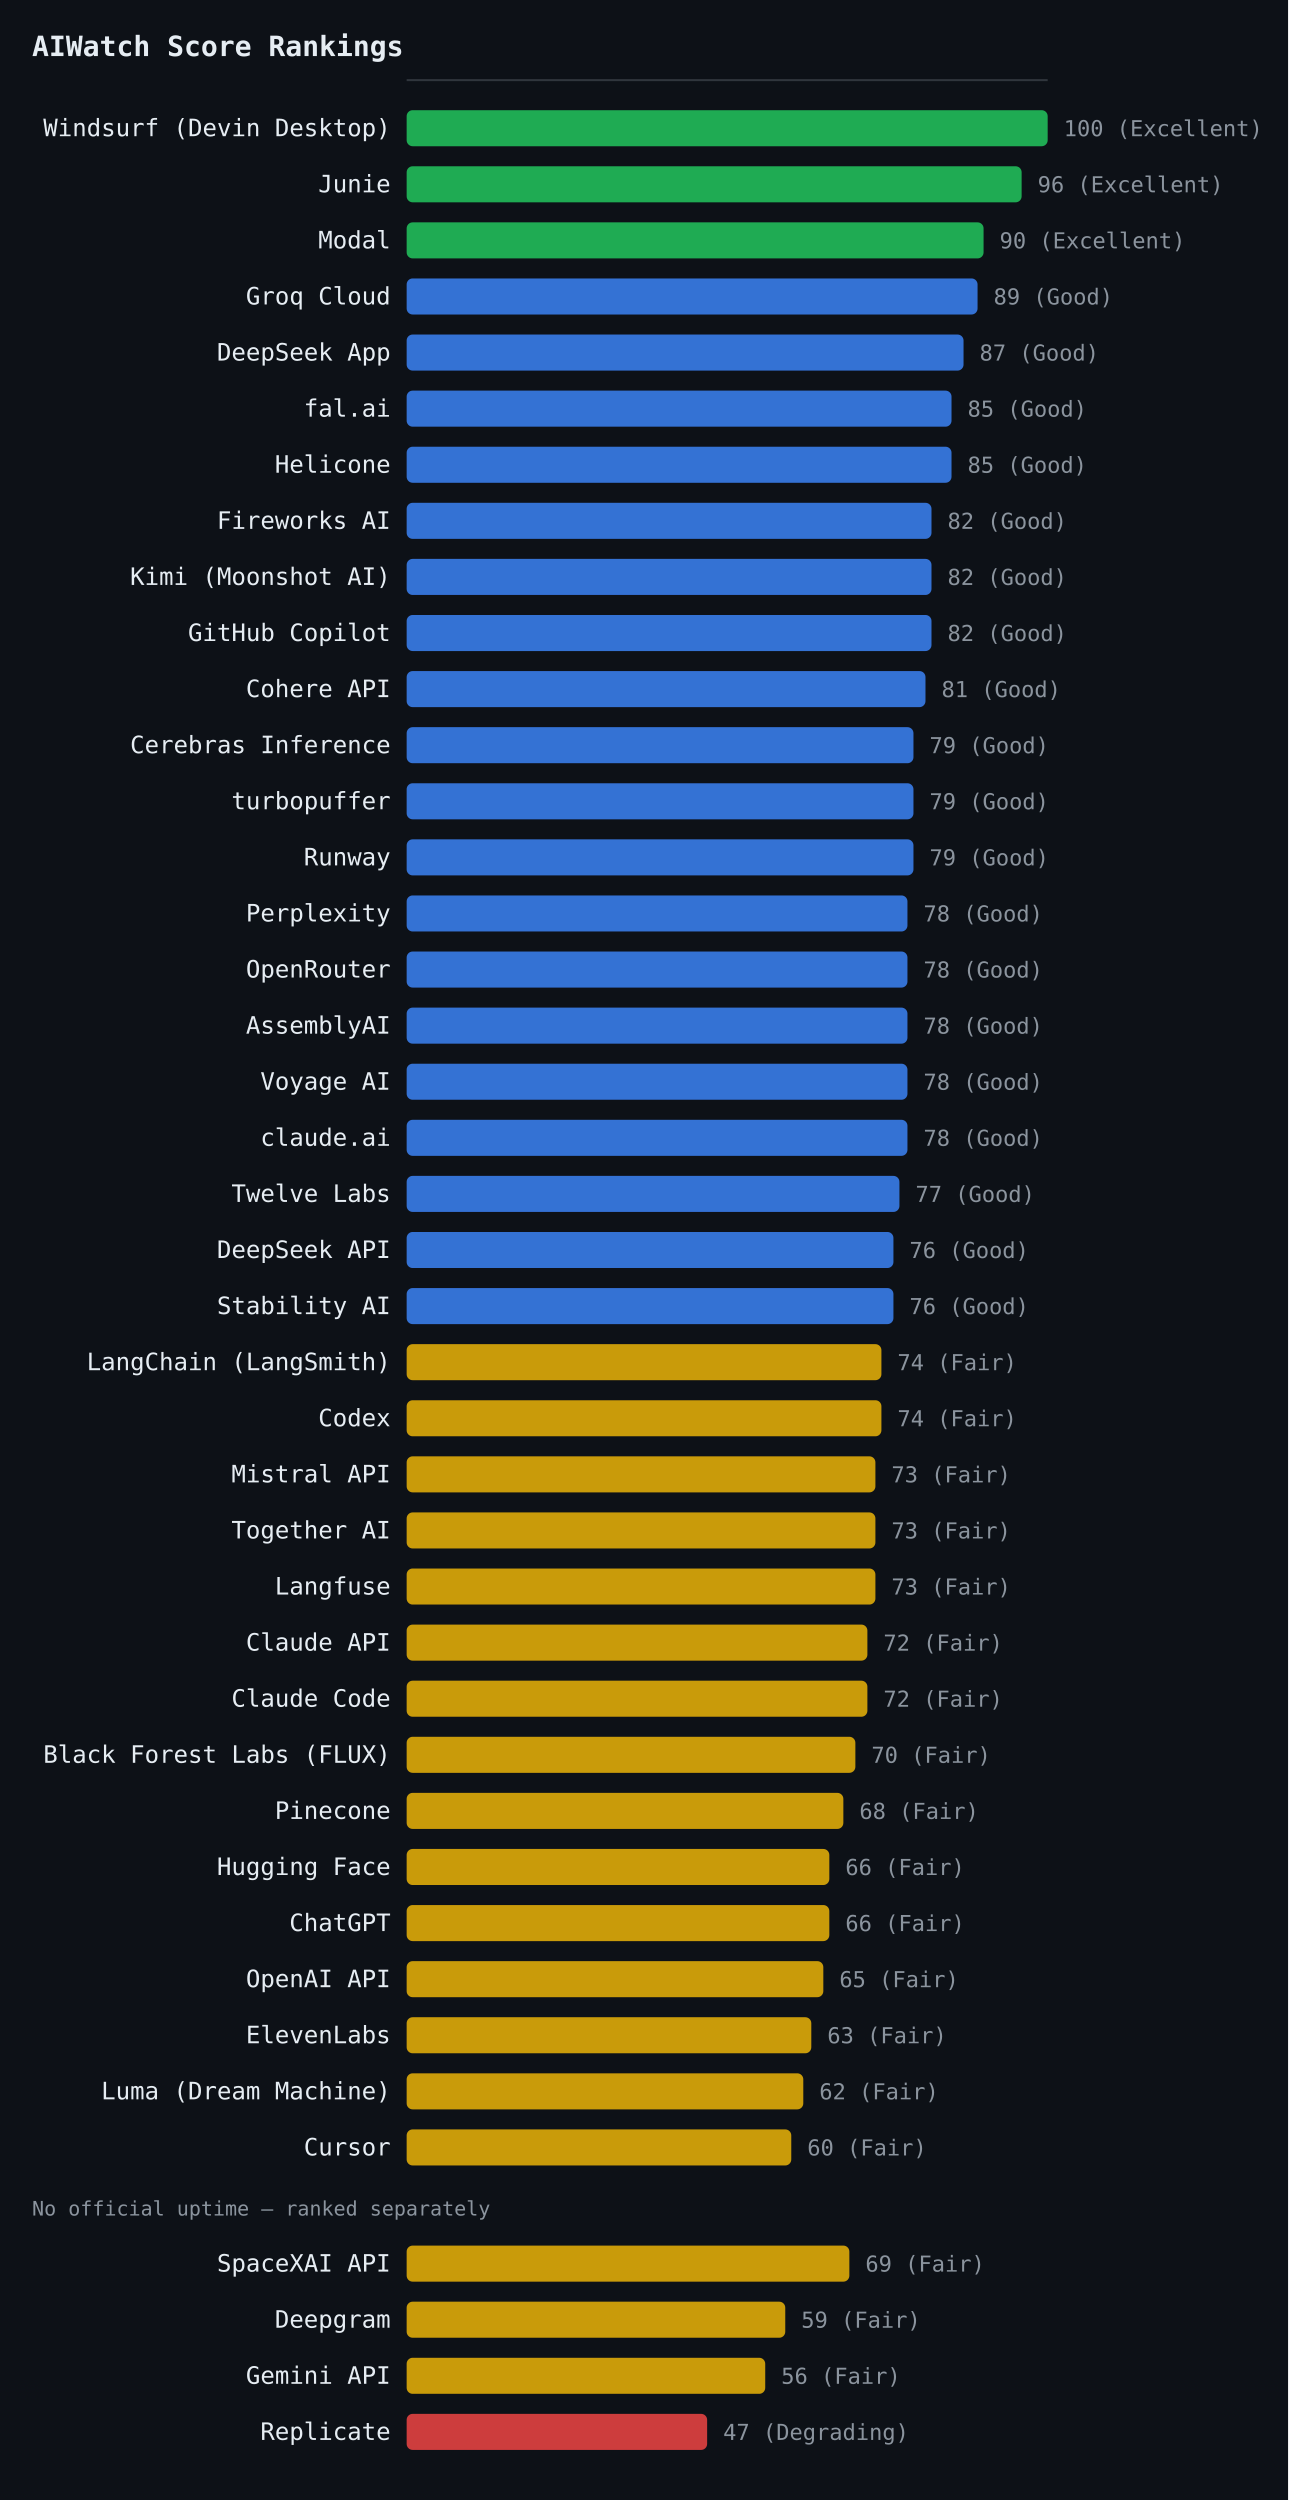
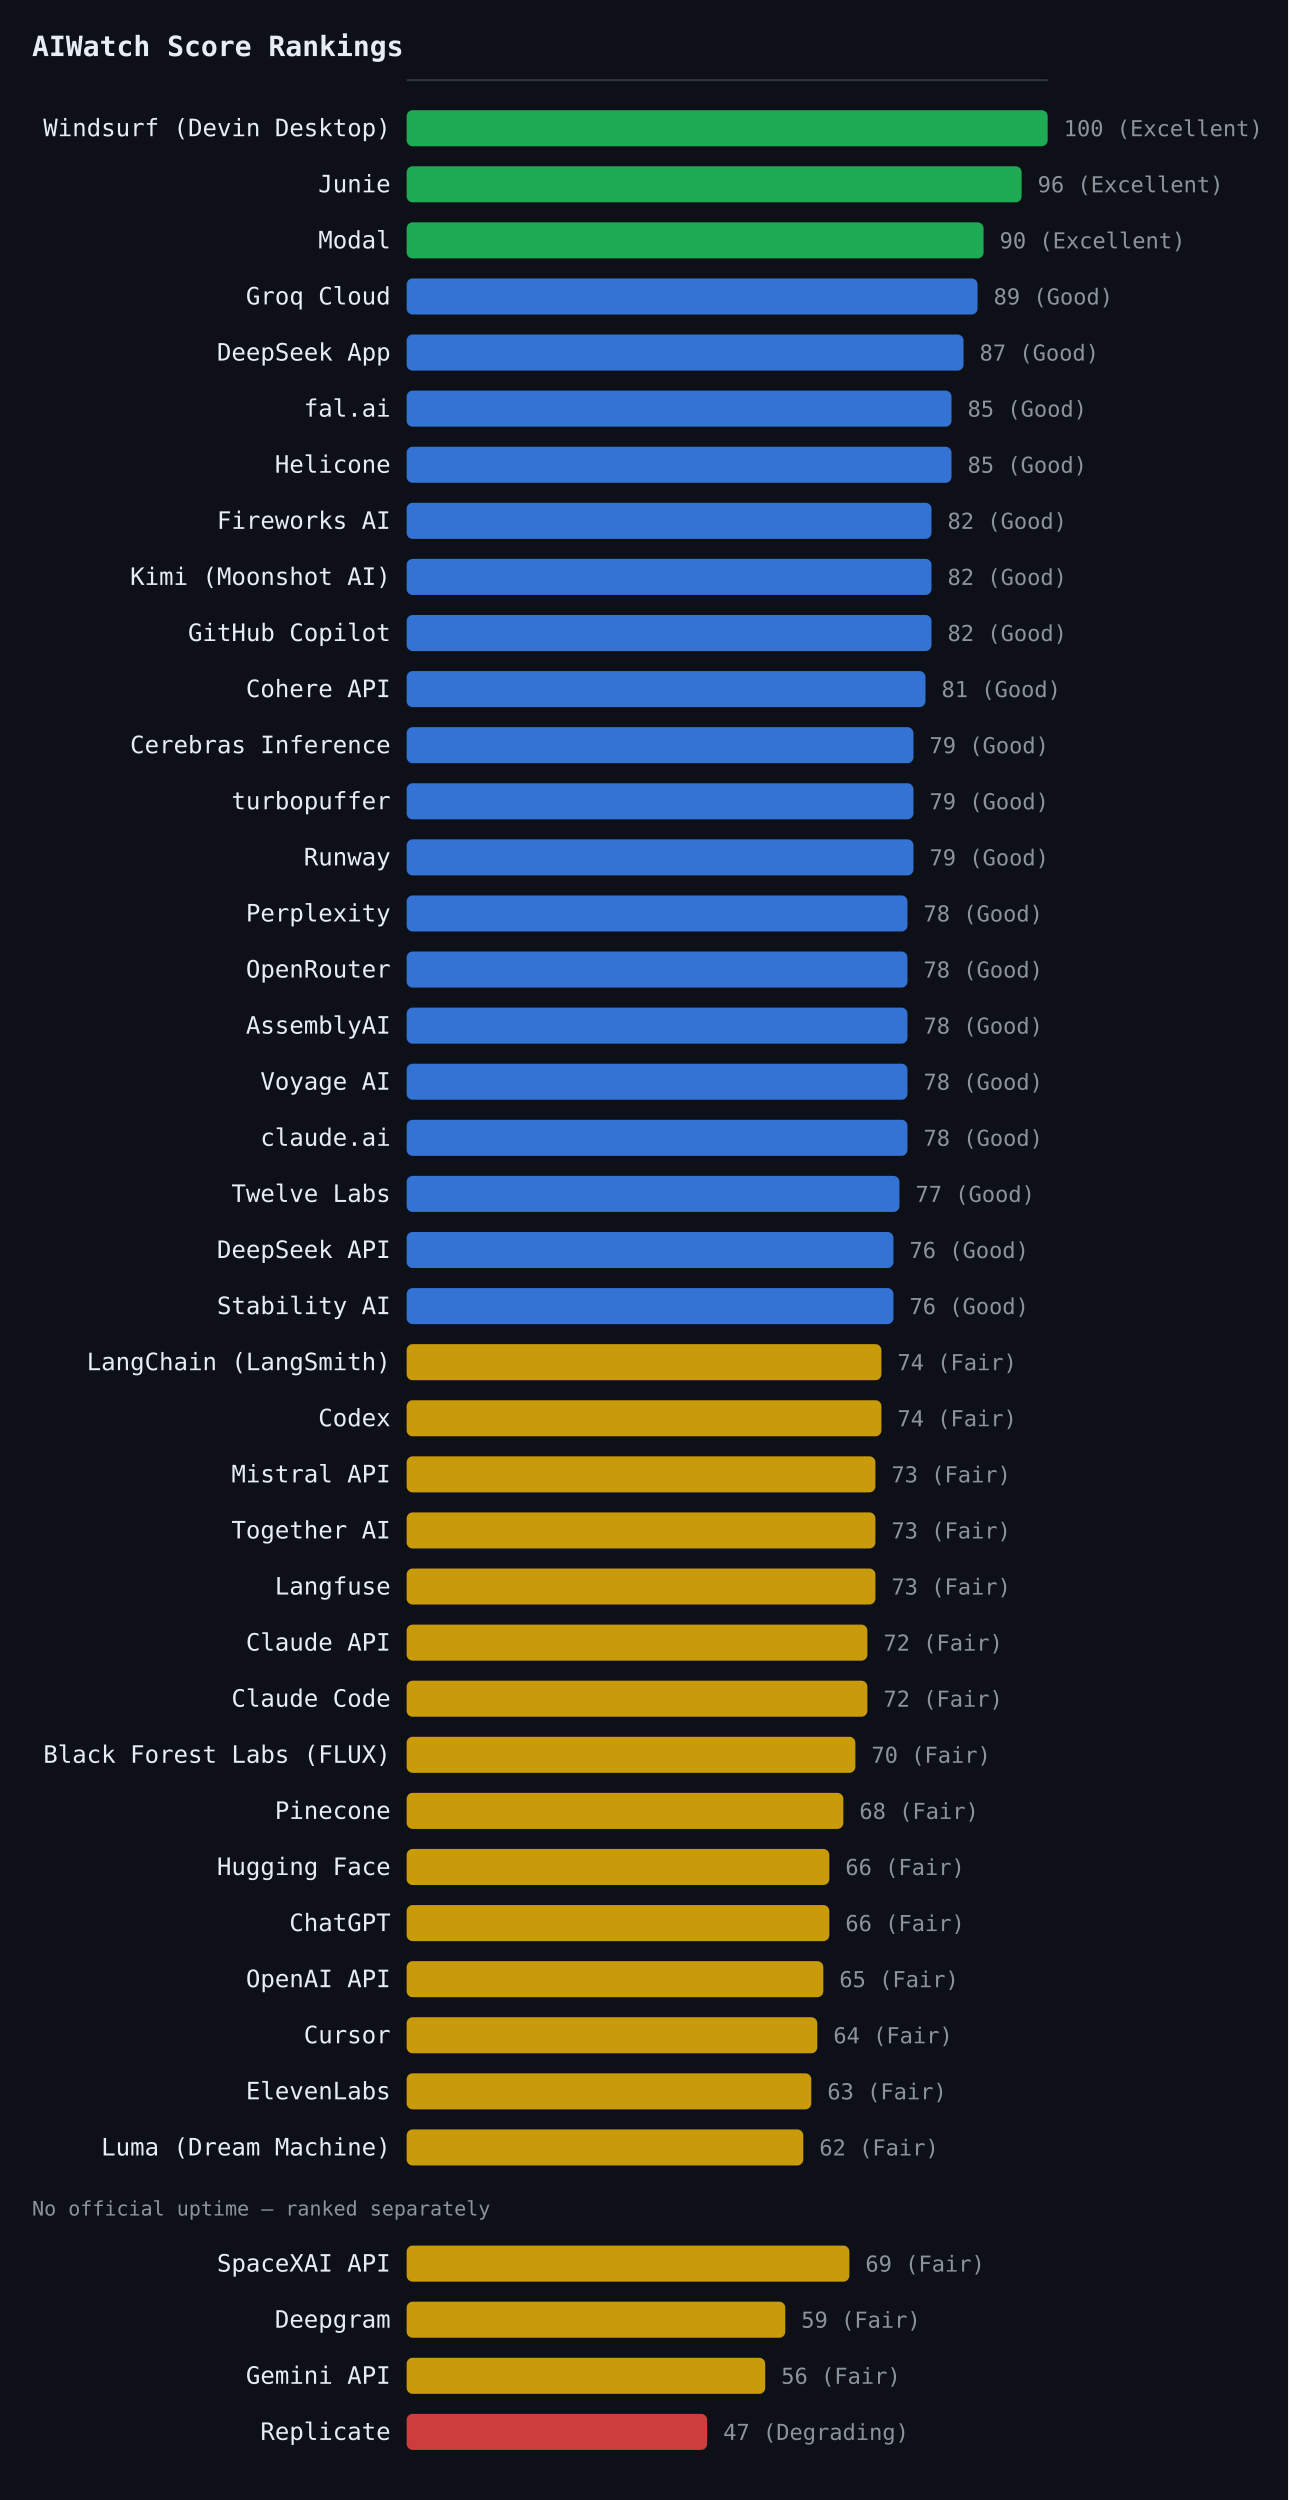
<svg xmlns="http://www.w3.org/2000/svg" viewBox="0 0 643 1248" width="643" height="1248">
  <style>
    .chart-bg { fill: #0d1117; }
    .chart-title { fill: #e6edf3; }
    .chart-text { fill: #e6edf3; }
    .chart-muted { fill: #8b949e; }
  </style>
  <rect class="chart-bg" width="100%" height="100%" fill="#0d1117" />
  <text x="16" y="28" fill="#e6edf3" font-size="14" font-weight="600" font-family="ui-monospace,monospace" class="chart-title">AIWatch Score Rankings</text>
  <line x1="203" y1="40" x2="523" y2="40" stroke="#30363d" stroke-width="1" />
  <text x="195" y="68" fill="#e6edf3" font-size="12" font-family="ui-monospace,monospace" text-anchor="end">Windsurf (Devin Desktop)</text>
  <rect x="203" y="55" width="320" height="18" rx="3" fill="#22c55e" opacity="0.85" />
  <text x="531" y="68" fill="#8b949e" font-size="11" font-family="ui-monospace,monospace">100  (Excellent)</text>
  <text x="195" y="96" fill="#e6edf3" font-size="12" font-family="ui-monospace,monospace" text-anchor="end">Junie</text>
  <rect x="203" y="83" width="307" height="18" rx="3" fill="#22c55e" opacity="0.85" />
  <text x="518" y="96" fill="#8b949e" font-size="11" font-family="ui-monospace,monospace">96  (Excellent)</text>
  <text x="195" y="124" fill="#e6edf3" font-size="12" font-family="ui-monospace,monospace" text-anchor="end">Modal</text>
  <rect x="203" y="111" width="288" height="18" rx="3" fill="#22c55e" opacity="0.85" />
  <text x="499" y="124" fill="#8b949e" font-size="11" font-family="ui-monospace,monospace">90  (Excellent)</text>
  <text x="195" y="152" fill="#e6edf3" font-size="12" font-family="ui-monospace,monospace" text-anchor="end">Groq Cloud</text>
  <rect x="203" y="139" width="285" height="18" rx="3" fill="#3b82f6" opacity="0.85" />
  <text x="496" y="152" fill="#8b949e" font-size="11" font-family="ui-monospace,monospace">89  (Good)</text>
  <text x="195" y="180" fill="#e6edf3" font-size="12" font-family="ui-monospace,monospace" text-anchor="end">DeepSeek App</text>
  <rect x="203" y="167" width="278" height="18" rx="3" fill="#3b82f6" opacity="0.85" />
  <text x="489" y="180" fill="#8b949e" font-size="11" font-family="ui-monospace,monospace">87  (Good)</text>
  <text x="195" y="208" fill="#e6edf3" font-size="12" font-family="ui-monospace,monospace" text-anchor="end">fal.ai</text>
  <rect x="203" y="195" width="272" height="18" rx="3" fill="#3b82f6" opacity="0.85" />
  <text x="483" y="208" fill="#8b949e" font-size="11" font-family="ui-monospace,monospace">85  (Good)</text>
  <text x="195" y="236" fill="#e6edf3" font-size="12" font-family="ui-monospace,monospace" text-anchor="end">Helicone</text>
  <rect x="203" y="223" width="272" height="18" rx="3" fill="#3b82f6" opacity="0.85" />
  <text x="483" y="236" fill="#8b949e" font-size="11" font-family="ui-monospace,monospace">85  (Good)</text>
  <text x="195" y="264" fill="#e6edf3" font-size="12" font-family="ui-monospace,monospace" text-anchor="end">Fireworks AI</text>
  <rect x="203" y="251" width="262" height="18" rx="3" fill="#3b82f6" opacity="0.85" />
  <text x="473" y="264" fill="#8b949e" font-size="11" font-family="ui-monospace,monospace">82  (Good)</text>
  <text x="195" y="292" fill="#e6edf3" font-size="12" font-family="ui-monospace,monospace" text-anchor="end">Kimi (Moonshot AI)</text>
  <rect x="203" y="279" width="262" height="18" rx="3" fill="#3b82f6" opacity="0.85" />
  <text x="473" y="292" fill="#8b949e" font-size="11" font-family="ui-monospace,monospace">82  (Good)</text>
  <text x="195" y="320" fill="#e6edf3" font-size="12" font-family="ui-monospace,monospace" text-anchor="end">GitHub Copilot</text>
  <rect x="203" y="307" width="262" height="18" rx="3" fill="#3b82f6" opacity="0.85" />
  <text x="473" y="320" fill="#8b949e" font-size="11" font-family="ui-monospace,monospace">82  (Good)</text>
  <text x="195" y="348" fill="#e6edf3" font-size="12" font-family="ui-monospace,monospace" text-anchor="end">Cohere API</text>
  <rect x="203" y="335" width="259" height="18" rx="3" fill="#3b82f6" opacity="0.85" />
  <text x="470" y="348" fill="#8b949e" font-size="11" font-family="ui-monospace,monospace">81  (Good)</text>
  <text x="195" y="376" fill="#e6edf3" font-size="12" font-family="ui-monospace,monospace" text-anchor="end">Cerebras Inference</text>
  <rect x="203" y="363" width="253" height="18" rx="3" fill="#3b82f6" opacity="0.85" />
  <text x="464" y="376" fill="#8b949e" font-size="11" font-family="ui-monospace,monospace">79  (Good)</text>
  <text x="195" y="404" fill="#e6edf3" font-size="12" font-family="ui-monospace,monospace" text-anchor="end">turbopuffer</text>
  <rect x="203" y="391" width="253" height="18" rx="3" fill="#3b82f6" opacity="0.85" />
  <text x="464" y="404" fill="#8b949e" font-size="11" font-family="ui-monospace,monospace">79  (Good)</text>
  <text x="195" y="432" fill="#e6edf3" font-size="12" font-family="ui-monospace,monospace" text-anchor="end">Runway</text>
  <rect x="203" y="419" width="253" height="18" rx="3" fill="#3b82f6" opacity="0.85" />
  <text x="464" y="432" fill="#8b949e" font-size="11" font-family="ui-monospace,monospace">79  (Good)</text>
  <text x="195" y="460" fill="#e6edf3" font-size="12" font-family="ui-monospace,monospace" text-anchor="end">Perplexity</text>
  <rect x="203" y="447" width="250" height="18" rx="3" fill="#3b82f6" opacity="0.85" />
  <text x="461" y="460" fill="#8b949e" font-size="11" font-family="ui-monospace,monospace">78  (Good)</text>
  <text x="195" y="488" fill="#e6edf3" font-size="12" font-family="ui-monospace,monospace" text-anchor="end">OpenRouter</text>
  <rect x="203" y="475" width="250" height="18" rx="3" fill="#3b82f6" opacity="0.85" />
  <text x="461" y="488" fill="#8b949e" font-size="11" font-family="ui-monospace,monospace">78  (Good)</text>
  <text x="195" y="516" fill="#e6edf3" font-size="12" font-family="ui-monospace,monospace" text-anchor="end">AssemblyAI</text>
  <rect x="203" y="503" width="250" height="18" rx="3" fill="#3b82f6" opacity="0.85" />
  <text x="461" y="516" fill="#8b949e" font-size="11" font-family="ui-monospace,monospace">78  (Good)</text>
  <text x="195" y="544" fill="#e6edf3" font-size="12" font-family="ui-monospace,monospace" text-anchor="end">Voyage AI</text>
  <rect x="203" y="531" width="250" height="18" rx="3" fill="#3b82f6" opacity="0.85" />
  <text x="461" y="544" fill="#8b949e" font-size="11" font-family="ui-monospace,monospace">78  (Good)</text>
  <text x="195" y="572" fill="#e6edf3" font-size="12" font-family="ui-monospace,monospace" text-anchor="end">claude.ai</text>
  <rect x="203" y="559" width="250" height="18" rx="3" fill="#3b82f6" opacity="0.85" />
  <text x="461" y="572" fill="#8b949e" font-size="11" font-family="ui-monospace,monospace">78  (Good)</text>
  <text x="195" y="600" fill="#e6edf3" font-size="12" font-family="ui-monospace,monospace" text-anchor="end">Twelve Labs</text>
  <rect x="203" y="587" width="246" height="18" rx="3" fill="#3b82f6" opacity="0.85" />
  <text x="457" y="600" fill="#8b949e" font-size="11" font-family="ui-monospace,monospace">77  (Good)</text>
  <text x="195" y="628" fill="#e6edf3" font-size="12" font-family="ui-monospace,monospace" text-anchor="end">DeepSeek API</text>
  <rect x="203" y="615" width="243" height="18" rx="3" fill="#3b82f6" opacity="0.85" />
  <text x="454" y="628" fill="#8b949e" font-size="11" font-family="ui-monospace,monospace">76  (Good)</text>
  <text x="195" y="656" fill="#e6edf3" font-size="12" font-family="ui-monospace,monospace" text-anchor="end">Stability AI</text>
  <rect x="203" y="643" width="243" height="18" rx="3" fill="#3b82f6" opacity="0.85" />
  <text x="454" y="656" fill="#8b949e" font-size="11" font-family="ui-monospace,monospace">76  (Good)</text>
  <text x="195" y="684" fill="#e6edf3" font-size="12" font-family="ui-monospace,monospace" text-anchor="end">LangChain (LangSmith)</text>
  <rect x="203" y="671" width="237" height="18" rx="3" fill="#eab308" opacity="0.85" />
  <text x="448" y="684" fill="#8b949e" font-size="11" font-family="ui-monospace,monospace">74  (Fair)</text>
  <text x="195" y="712" fill="#e6edf3" font-size="12" font-family="ui-monospace,monospace" text-anchor="end">Codex</text>
  <rect x="203" y="699" width="237" height="18" rx="3" fill="#eab308" opacity="0.85" />
  <text x="448" y="712" fill="#8b949e" font-size="11" font-family="ui-monospace,monospace">74  (Fair)</text>
  <text x="195" y="740" fill="#e6edf3" font-size="12" font-family="ui-monospace,monospace" text-anchor="end">Mistral API</text>
  <rect x="203" y="727" width="234" height="18" rx="3" fill="#eab308" opacity="0.85" />
  <text x="445" y="740" fill="#8b949e" font-size="11" font-family="ui-monospace,monospace">73  (Fair)</text>
  <text x="195" y="768" fill="#e6edf3" font-size="12" font-family="ui-monospace,monospace" text-anchor="end">Together AI</text>
  <rect x="203" y="755" width="234" height="18" rx="3" fill="#eab308" opacity="0.85" />
  <text x="445" y="768" fill="#8b949e" font-size="11" font-family="ui-monospace,monospace">73  (Fair)</text>
  <text x="195" y="796" fill="#e6edf3" font-size="12" font-family="ui-monospace,monospace" text-anchor="end">Langfuse</text>
  <rect x="203" y="783" width="234" height="18" rx="3" fill="#eab308" opacity="0.85" />
  <text x="445" y="796" fill="#8b949e" font-size="11" font-family="ui-monospace,monospace">73  (Fair)</text>
  <text x="195" y="824" fill="#e6edf3" font-size="12" font-family="ui-monospace,monospace" text-anchor="end">Claude API</text>
  <rect x="203" y="811" width="230" height="18" rx="3" fill="#eab308" opacity="0.85" />
  <text x="441" y="824" fill="#8b949e" font-size="11" font-family="ui-monospace,monospace">72  (Fair)</text>
  <text x="195" y="852" fill="#e6edf3" font-size="12" font-family="ui-monospace,monospace" text-anchor="end">Claude Code</text>
  <rect x="203" y="839" width="230" height="18" rx="3" fill="#eab308" opacity="0.85" />
  <text x="441" y="852" fill="#8b949e" font-size="11" font-family="ui-monospace,monospace">72  (Fair)</text>
  <text x="195" y="880" fill="#e6edf3" font-size="12" font-family="ui-monospace,monospace" text-anchor="end">Black Forest Labs (FLUX)</text>
  <rect x="203" y="867" width="224" height="18" rx="3" fill="#eab308" opacity="0.85" />
  <text x="435" y="880" fill="#8b949e" font-size="11" font-family="ui-monospace,monospace">70  (Fair)</text>
  <text x="195" y="908" fill="#e6edf3" font-size="12" font-family="ui-monospace,monospace" text-anchor="end">Pinecone</text>
  <rect x="203" y="895" width="218" height="18" rx="3" fill="#eab308" opacity="0.85" />
  <text x="429" y="908" fill="#8b949e" font-size="11" font-family="ui-monospace,monospace">68  (Fair)</text>
  <text x="195" y="936" fill="#e6edf3" font-size="12" font-family="ui-monospace,monospace" text-anchor="end">Hugging Face</text>
  <rect x="203" y="923" width="211" height="18" rx="3" fill="#eab308" opacity="0.85" />
  <text x="422" y="936" fill="#8b949e" font-size="11" font-family="ui-monospace,monospace">66  (Fair)</text>
  <text x="195" y="964" fill="#e6edf3" font-size="12" font-family="ui-monospace,monospace" text-anchor="end">ChatGPT</text>
  <rect x="203" y="951" width="211" height="18" rx="3" fill="#eab308" opacity="0.85" />
  <text x="422" y="964" fill="#8b949e" font-size="11" font-family="ui-monospace,monospace">66  (Fair)</text>
  <text x="195" y="992" fill="#e6edf3" font-size="12" font-family="ui-monospace,monospace" text-anchor="end">OpenAI API</text>
  <rect x="203" y="979" width="208" height="18" rx="3" fill="#eab308" opacity="0.85" />
  <text x="419" y="992" fill="#8b949e" font-size="11" font-family="ui-monospace,monospace">65  (Fair)</text>
-   <text x="195" y="1020" fill="#e6edf3" font-size="12" font-family="ui-monospace,monospace" text-anchor="end">ElevenLabs</text>
-   <rect x="203" y="1007" width="202" height="18" rx="3" fill="#eab308" opacity="0.85" />
-   <text x="413" y="1020" fill="#8b949e" font-size="11" font-family="ui-monospace,monospace">63  (Fair)</text>
-   <text x="195" y="1048" fill="#e6edf3" font-size="12" font-family="ui-monospace,monospace" text-anchor="end">Luma (Dream Machine)</text>
-   <rect x="203" y="1035" width="198" height="18" rx="3" fill="#eab308" opacity="0.85" />
-   <text x="409" y="1048" fill="#8b949e" font-size="11" font-family="ui-monospace,monospace">62  (Fair)</text>
-   <text x="195" y="1076" fill="#e6edf3" font-size="12" font-family="ui-monospace,monospace" text-anchor="end">Cursor</text>
-   <rect x="203" y="1063" width="192" height="18" rx="3" fill="#eab308" opacity="0.85" />
-   <text x="403" y="1076" fill="#8b949e" font-size="11" font-family="ui-monospace,monospace">60  (Fair)</text>
+   <text x="195" y="1020" fill="#e6edf3" font-size="12" font-family="ui-monospace,monospace" text-anchor="end">Cursor</text>
+   <rect x="203" y="1007" width="205" height="18" rx="3" fill="#eab308" opacity="0.85" />
+   <text x="416" y="1020" fill="#8b949e" font-size="11" font-family="ui-monospace,monospace">64  (Fair)</text>
+   <text x="195" y="1048" fill="#e6edf3" font-size="12" font-family="ui-monospace,monospace" text-anchor="end">ElevenLabs</text>
+   <rect x="203" y="1035" width="202" height="18" rx="3" fill="#eab308" opacity="0.85" />
+   <text x="413" y="1048" fill="#8b949e" font-size="11" font-family="ui-monospace,monospace">63  (Fair)</text>
+   <text x="195" y="1076" fill="#e6edf3" font-size="12" font-family="ui-monospace,monospace" text-anchor="end">Luma (Dream Machine)</text>
+   <rect x="203" y="1063" width="198" height="18" rx="3" fill="#eab308" opacity="0.85" />
+   <text x="409" y="1076" fill="#8b949e" font-size="11" font-family="ui-monospace,monospace">62  (Fair)</text>
  <text x="16" y="1106" fill="#8b949e" font-size="10" font-family="ui-monospace,monospace">No official uptime — ranked separately</text>
  <text x="195" y="1134" fill="#e6edf3" font-size="12" font-family="ui-monospace,monospace" text-anchor="end">SpaceXAI API</text>
  <rect x="203" y="1121" width="221" height="18" rx="3" fill="#eab308" opacity="0.85" />
  <text x="432" y="1134" fill="#8b949e" font-size="11" font-family="ui-monospace,monospace">69  (Fair)</text>
  <text x="195" y="1162" fill="#e6edf3" font-size="12" font-family="ui-monospace,monospace" text-anchor="end">Deepgram</text>
  <rect x="203" y="1149" width="189" height="18" rx="3" fill="#eab308" opacity="0.85" />
  <text x="400" y="1162" fill="#8b949e" font-size="11" font-family="ui-monospace,monospace">59  (Fair)</text>
  <text x="195" y="1190" fill="#e6edf3" font-size="12" font-family="ui-monospace,monospace" text-anchor="end">Gemini API</text>
  <rect x="203" y="1177" width="179" height="18" rx="3" fill="#eab308" opacity="0.85" />
  <text x="390" y="1190" fill="#8b949e" font-size="11" font-family="ui-monospace,monospace">56  (Fair)</text>
  <text x="195" y="1218" fill="#e6edf3" font-size="12" font-family="ui-monospace,monospace" text-anchor="end">Replicate</text>
  <rect x="203" y="1205" width="150" height="18" rx="3" fill="#ef4444" opacity="0.85" />
  <text x="361" y="1218" fill="#8b949e" font-size="11" font-family="ui-monospace,monospace">47  (Degrading)</text>
</svg>
